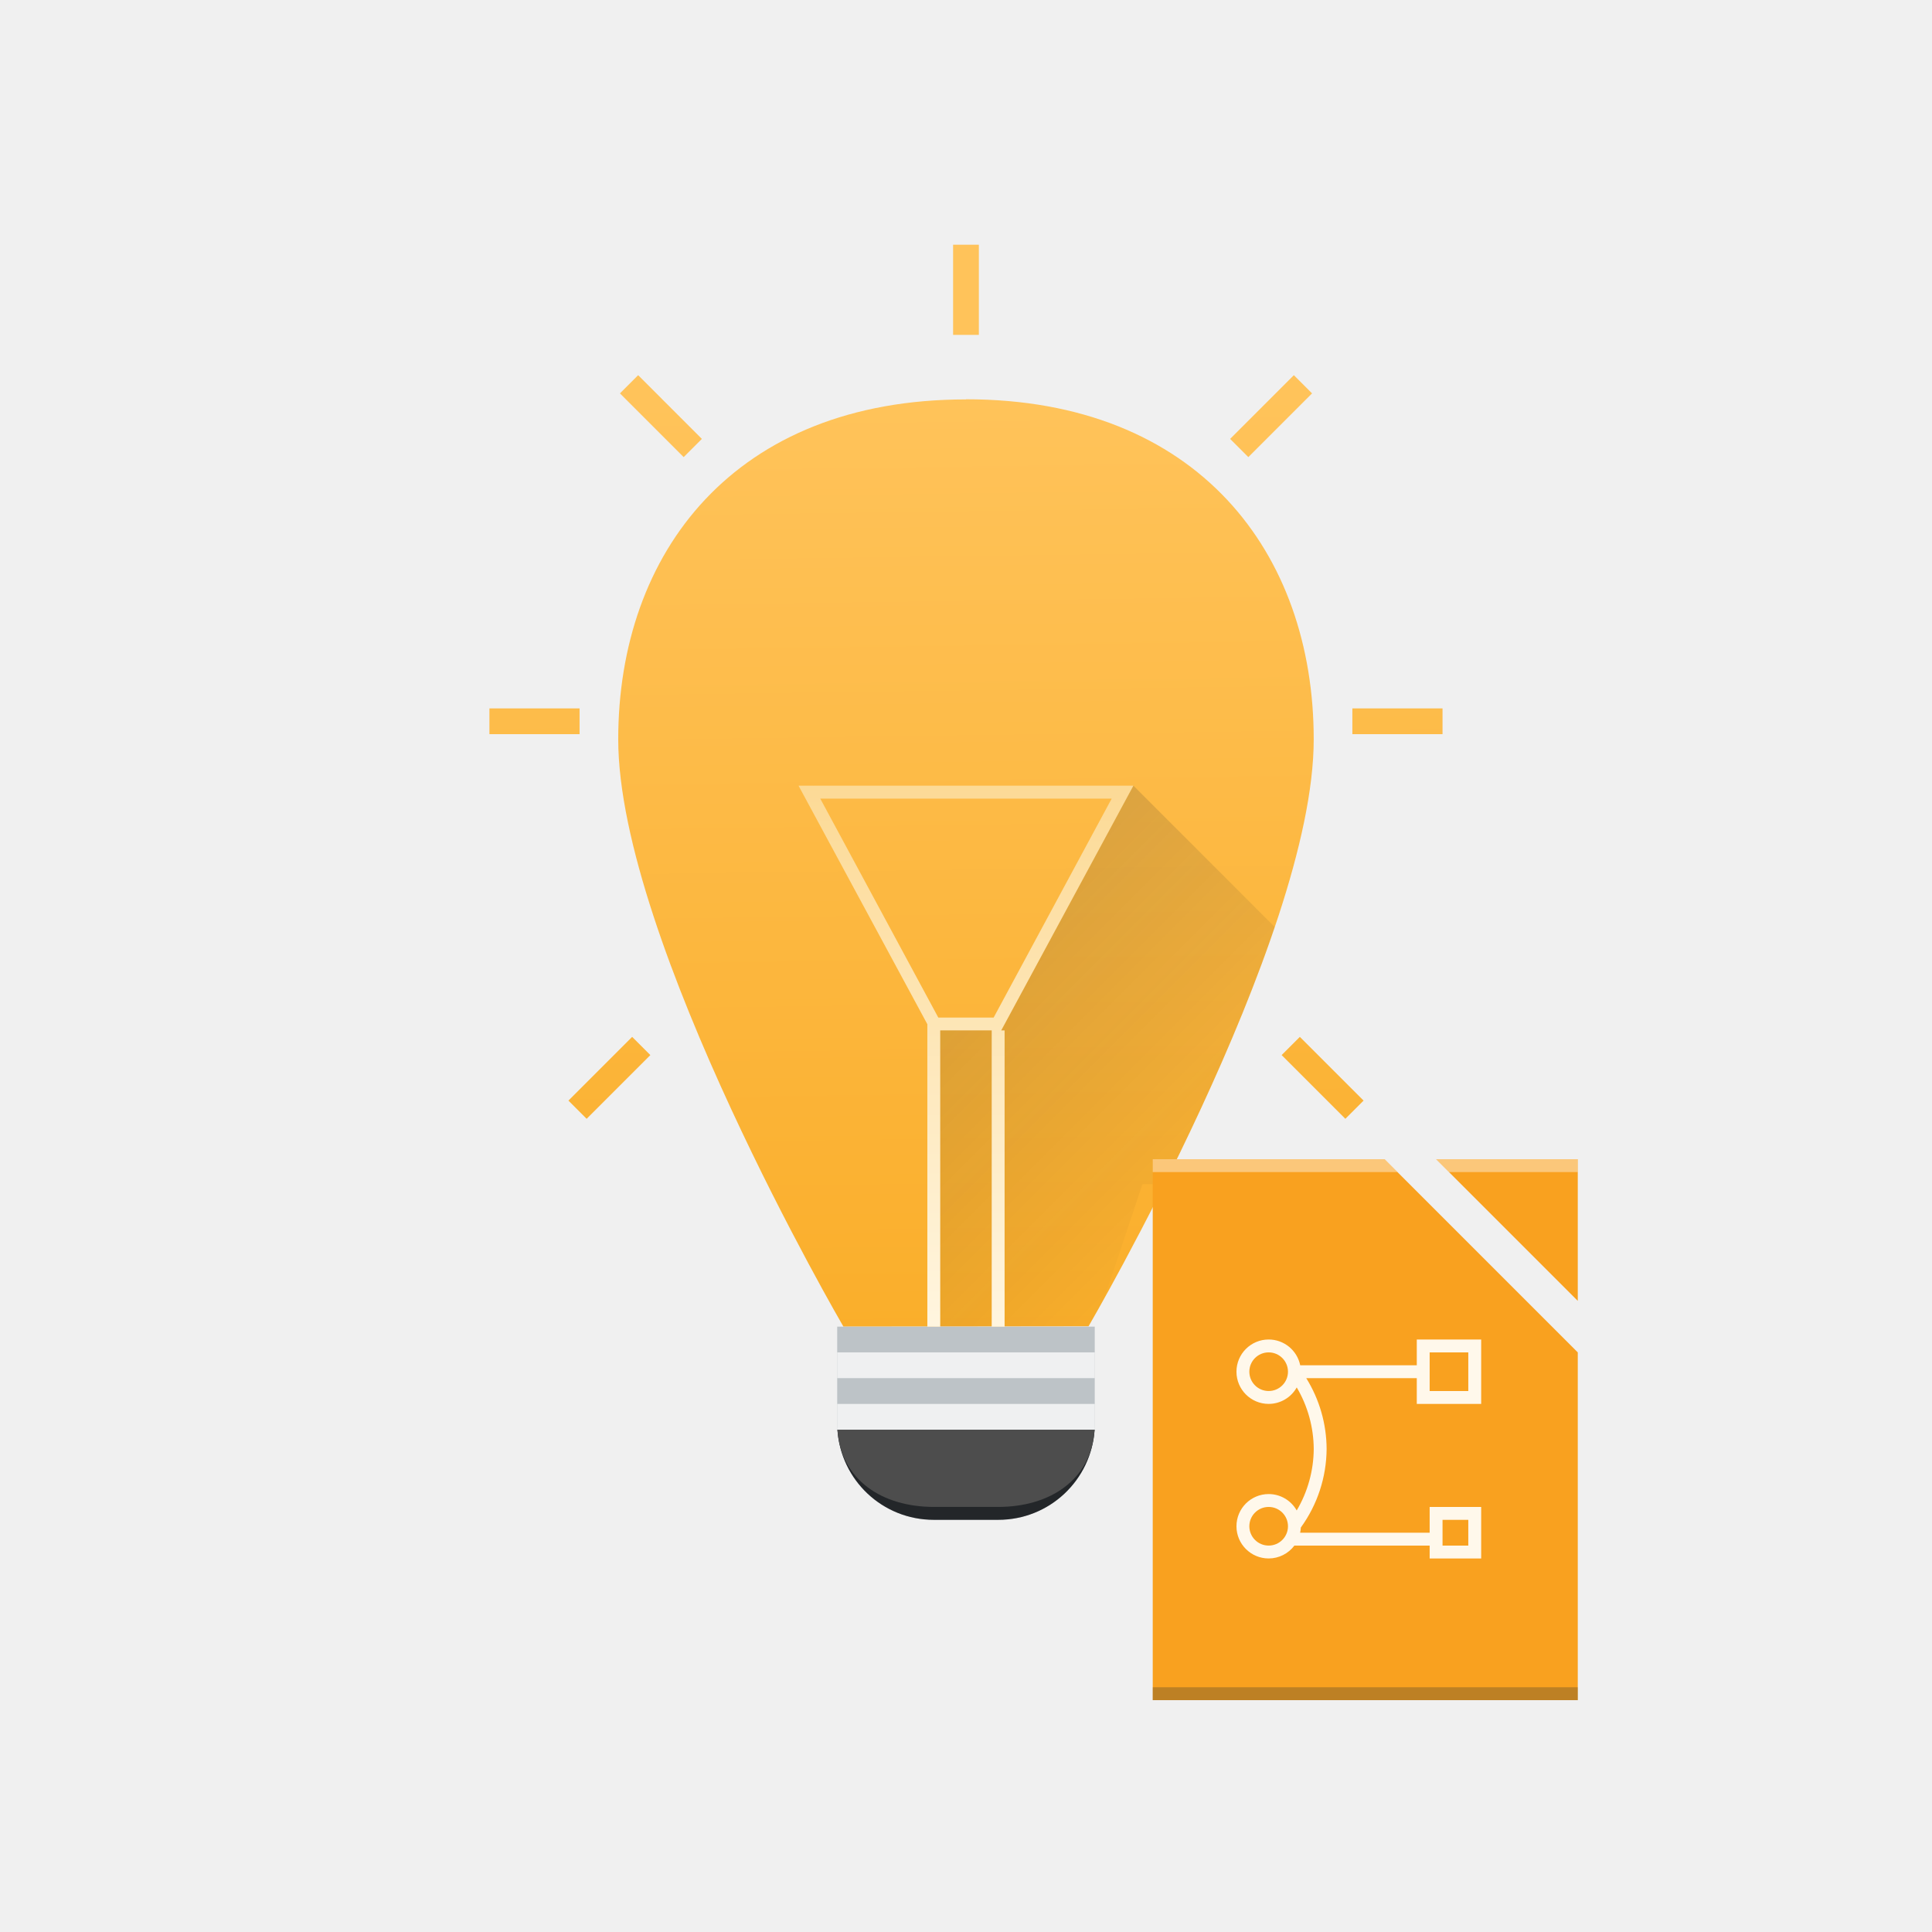
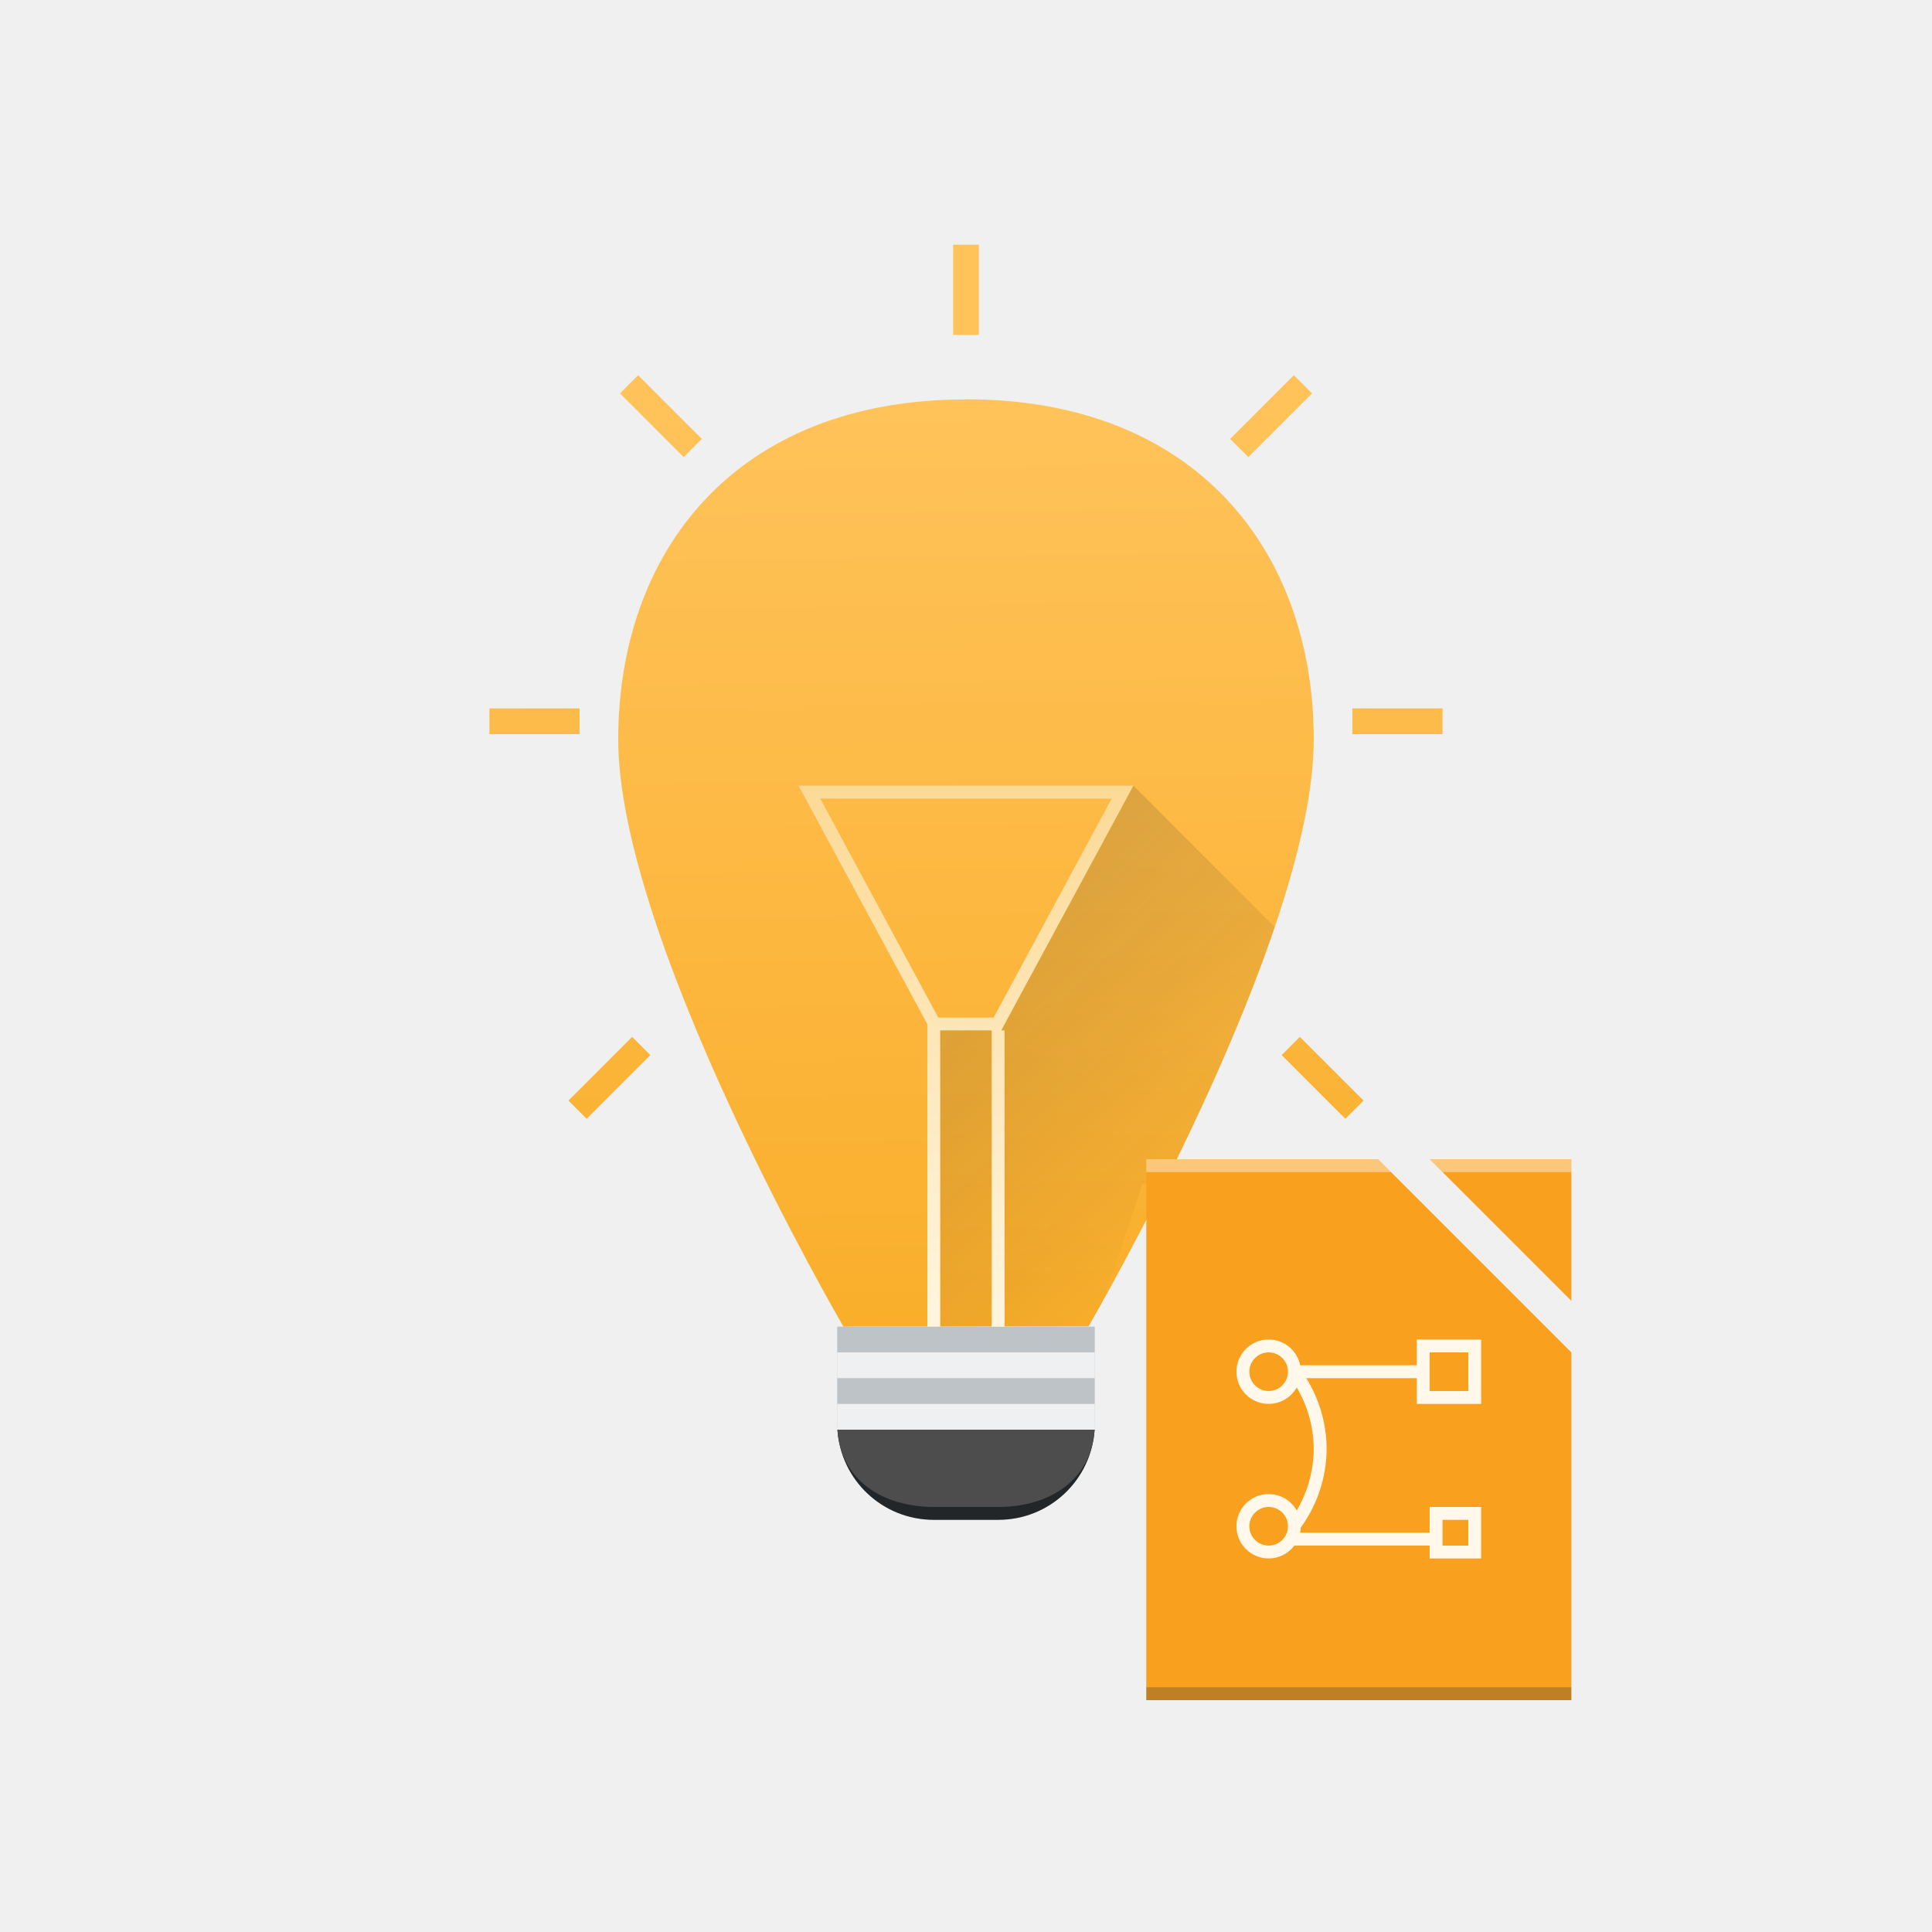
<svg xmlns="http://www.w3.org/2000/svg" height="150" viewBox="0 0 39.688 39.688" width="150">
  <linearGradient id="a" gradientUnits="userSpaceOnUse" x1="20.108" x2="19.844" y1="27.517" y2="8.205">
    <stop offset="0" stop-color="#faae2a" />
    <stop offset="1" stop-color="#ffc35a" />
  </linearGradient>
  <linearGradient id="b" gradientUnits="userSpaceOnUse" x1="11.642" x2="11.642" y1="15.875" y2="27.517">
    <stop offset="0" stop-color="#fcd994" />
    <stop offset="1" stop-color="#fff6e1" />
  </linearGradient>
  <linearGradient id="c" gradientUnits="userSpaceOnUse" x1="19.315" x2="26.723" y1="16.14" y2="23.548">
    <stop offset="0" stop-color="#292c2f" />
    <stop offset="1" stop-opacity="0" />
  </linearGradient>
  <linearGradient id="d" gradientTransform="matrix(.4999998 0 0 -.4827584 278.0713 547.2463)" gradientUnits="userSpaceOnUse" x1="409.071" x2="408.071" y1="544.798" y2="502.798">
    <stop offset="0" stop-color="#f39c12" />
    <stop offset="1" stop-color="#f9a11f" />
  </linearGradient>
  <path d="m19.579 5.027v1.852h.529v-1.852zm-6.47 2.68-.374.374 1.309 1.309.374-.374zm13.47 0-1.309 1.309.374.374 1.309-1.309zm-6.735.495v.003c-4.762 0-7.144 3.153-7.144 6.983 0 4.126 4.626 12.064 4.626 12.064l5.035-.006s4.626-7.932 4.626-12.058c0-3.829-2.381-6.986-7.144-6.986zm-9.79 6.35v.529h1.852v-.529zm17.727 0v.529h1.852v-.529zm-14.795 6.748-1.309 1.309.374.374 1.309-1.309zm13.716 0-.374.374 1.309 1.309.374-.374z" fill="url(#a)" />
  <path d="m17.198 27.252v1.984c0 1.099.885 1.984 1.984 1.984h1.323c1.099 0 1.984-.885 1.984-1.984v-1.984h-1.984-1.323z" fill="#bdc3c7" />
  <g stroke-width=".265">
    <path d="m16.404 16.14 2.646 4.9v6.212h.265v-6.085h.105.847.105v6.085h.265v-6.085h-.069l2.715-5.027h-.301l-.002.004v-.004h-6.272v.004l-.002-.004zm.446.265h5.987l-2.425 4.498h-1.098-.039z" fill="url(#b)" />
    <g stroke-opacity=".502">
      <path d="m17.198 27.781h5.292v.529h-5.292z" fill="#eff0f1" />
      <path d="m17.198 28.84v.529h.005 5.282.005v-.529z" fill="#eff0f1" />
      <path d="m17.203 29.369c.068 1.037.925 1.852 1.98 1.852h1.323c1.055 0 1.912-.815 1.98-1.852z" fill="#232629" />
    </g>
    <path d="m23.283 16.14-2.715 5.027h.069v6.081l1.724-.002s.125-.216.32-.567l.788-2.352h.451c.761-1.522 1.643-3.444 2.266-5.284zm-3.969 5.027v6.083l1.058-.001v-6.082h-.953z" fill="url(#c)" fill-rule="evenodd" opacity=".2" />
    <path d="m17.203 29.369c.068 1.037.925 1.587 1.98 1.587h1.323c1.055 0 1.912-.55 1.98-1.587z" fill="#4d4d4d" stroke-opacity=".502" />
  </g>
  <g transform="matrix(.2645833 0 0 .2645833 -80.18763 -109.2195)">
-     <path d="m392.571 502.798v42h22.5 10.5v-10.139-16.861l-15-15zm22 0 11 11v-11z" fill="url(#d)" />
-     <path d="m392.571 543.798h33l-0 1h-33z" fill="#2e3132" fill-opacity=".294" stroke-width="1.817" />
+     <path d="m392.071 502.798v42h33v-27l-15-15zm22 0 11 11v-11z" fill="url(#d)" />
+     <path d="m392.071 543.798h33l-0 1h-33z" fill="#2e3132" fill-opacity=".294" stroke-width="1.817" />
    <path d="m401.571 516.798a2.5 2.5 0 0 0 -2.5 2.5 2.5 2.5 0 0 0 2.5 2.5 2.5 2.5 0 0 0 2.18-1.279 9.5 9.5 0 0 1 1.32 4.779 9.5 9.5 0 0 1 -1.322 4.773 2.5 2.5 0 0 0 -2.178-1.273 2.5 2.5 0 0 0 -2.5 2.5 2.5 2.5 0 0 0 2.5 2.5 2.5 2.5 0 0 0 1.998-1h1.502 9v1h4v-4h-4v2h-4-5-1.055a2.5 2.5 0 0 0 .051-.4 10.5 10.5 0 0 0 2.004-6.1 10.5 10.5 0 0 0 -1.582-5.5h.582.406 4.594 3v2h5v-5h-5v1 1h-8-1.051a2.5 2.5 0 0 0 -2.449-2zm0 1a1.5 1.5 0 0 1 1.5 1.5 1.5 1.5 0 0 1 -1.5 1.5 1.5 1.5 0 0 1 -1.5-1.5 1.5 1.5 0 0 1 1.5-1.5zm12.5 0h3v3h-3zm-12.5 12a1.5 1.5 0 0 1 1.5 1.5 1.5 1.5 0 0 1 -1.5 1.5 1.5 1.5 0 0 1 -1.5-1.5 1.5 1.5 0 0 1 1.5-1.5zm13.5 1h2v2h-2z" fill="#fff8eb" />
-     <path d="m392.571 502.798v1h19l-1-1zm22 0 1 1h10v-1z" fill="#fff" fill-opacity=".41" />
+     <path d="m392.071 502.798v1h19l-1-1zm22 0 1 1h10v-1z" fill="#fff" fill-opacity=".41" />
  </g>
</svg>
